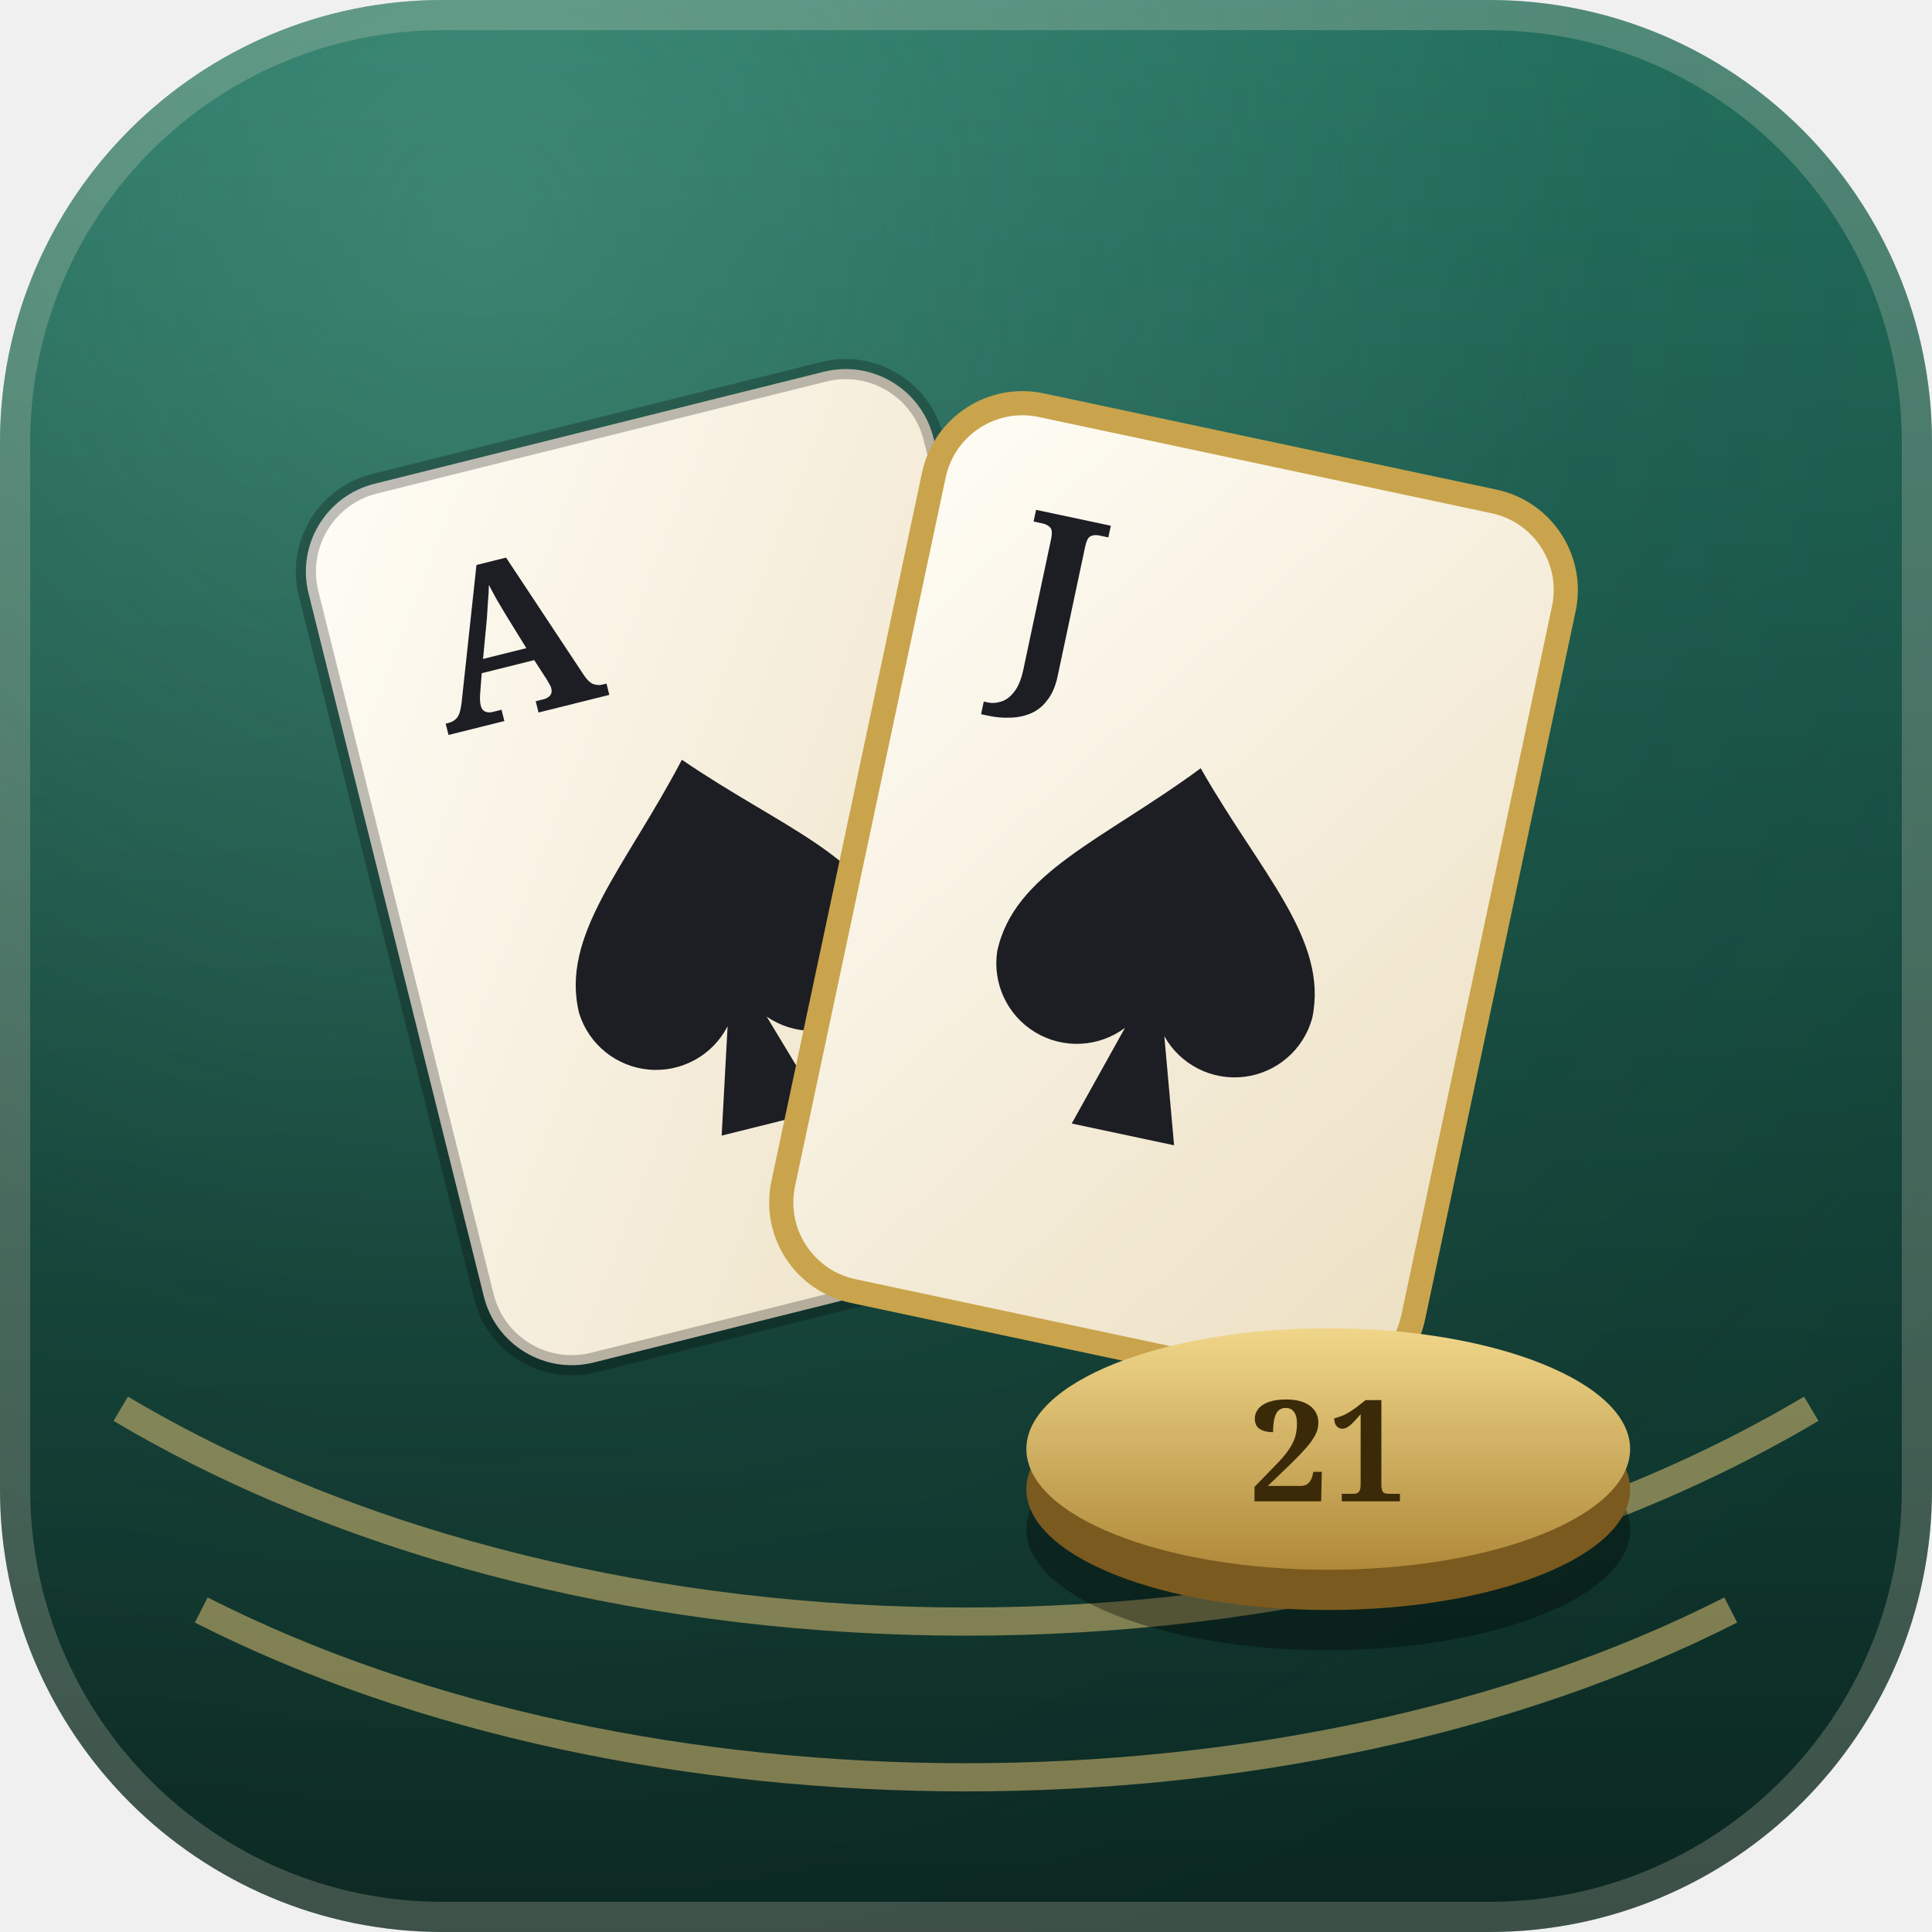
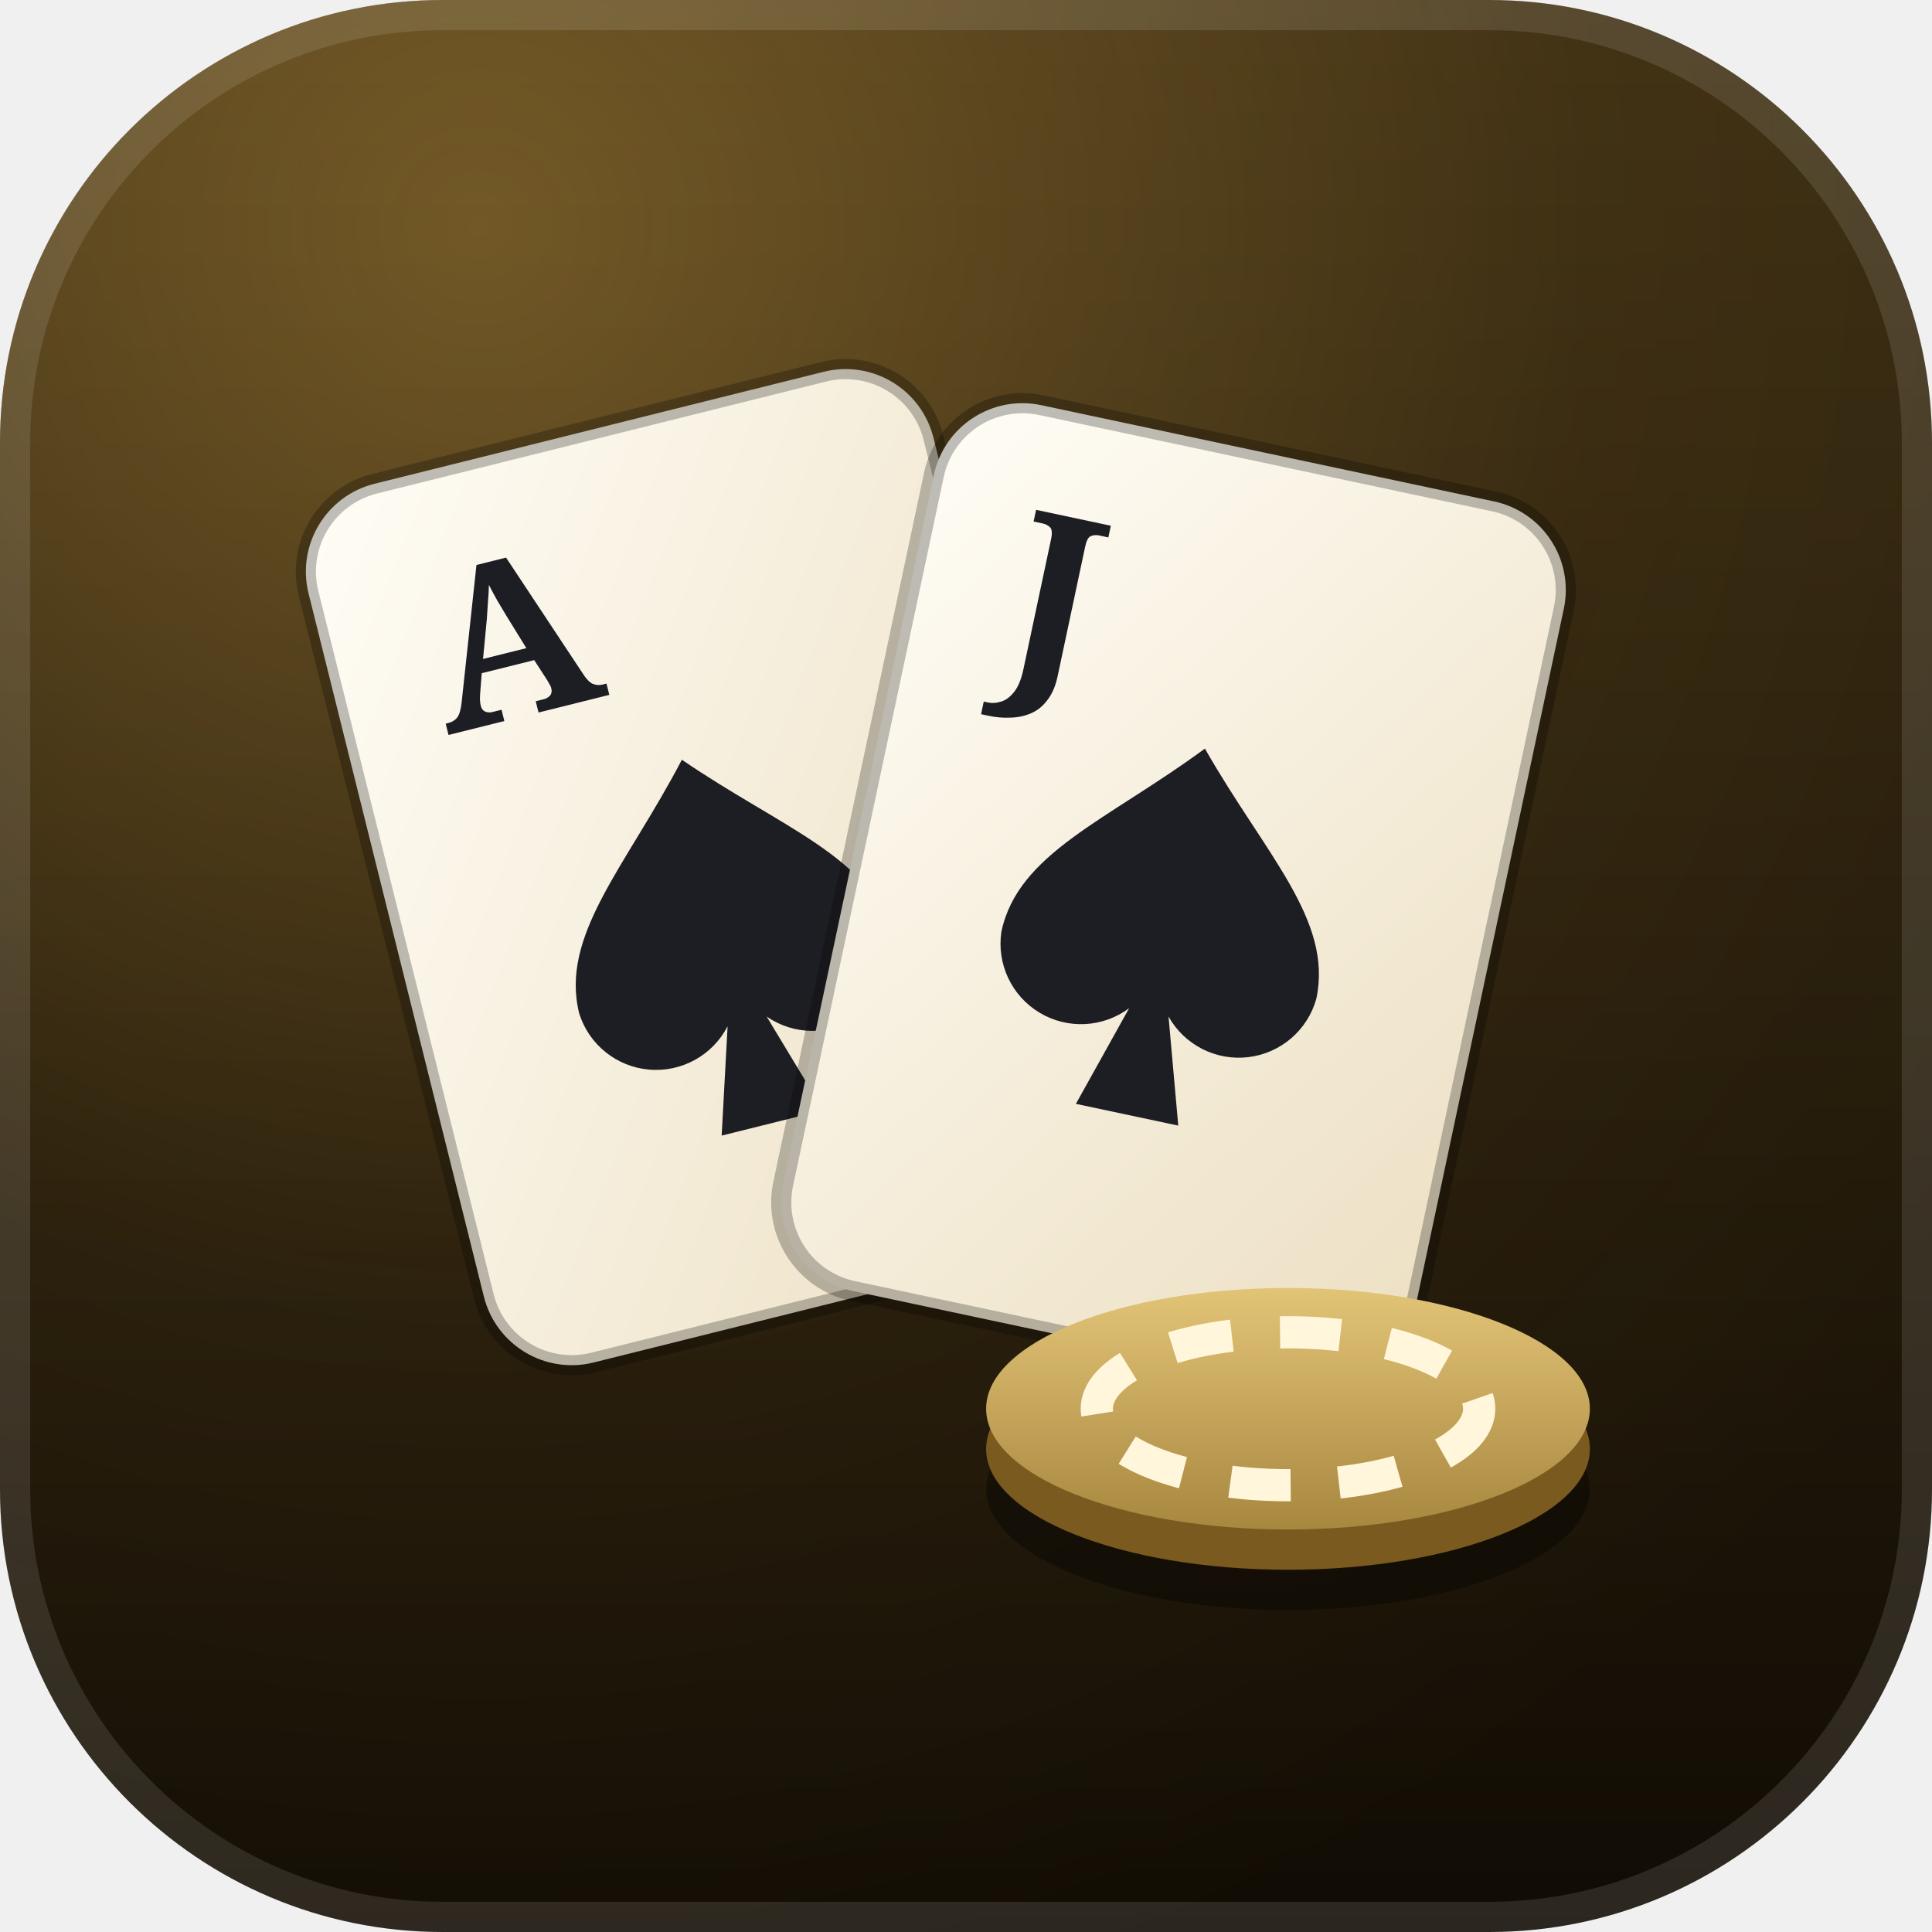
<svg xmlns="http://www.w3.org/2000/svg" viewBox="0 0 96 96" width="96" height="96">
  <defs>
    <linearGradient id="blackjack-bg" x1="0" y1="0" x2="0" y2="1">
-       <stop offset="0" stop-color="#1f6b5a" />
-       <stop offset="1" stop-color="#0a2620" />
+       <stop offset="0" stop-color="#3a2c12" />
+       <stop offset="1" stop-color="#110c04" />
    </linearGradient>
    <radialGradient id="blackjack-tint" cx=".25" cy=".12" r=".95">
-       <stop offset="0" stop-color="#9ff0d4" stop-opacity=".24" />
-       <stop offset=".6" stop-color="#9ff0d4" stop-opacity=".04" />
-       <stop offset="1" stop-color="#9ff0d4" stop-opacity="0" />
+       <stop offset="0" stop-color="#ffc85a" stop-opacity=".3" />
+       <stop offset=".6" stop-color="#ffc85a" stop-opacity=".05" />
+       <stop offset="1" stop-color="#ffc85a" stop-opacity="0" />
    </radialGradient>
    <linearGradient id="blackjack-face" x1="0" y1="0" x2="1" y2="1">
      <stop offset="0" stop-color="#fffdf6" />
      <stop offset="1" stop-color="#ecdfc2" />
    </linearGradient>
    <linearGradient id="blackjack-chip" x1="0" y1="0" x2="0" y2="1">
-       <stop offset="0" stop-color="#f0d68a" />
-       <stop offset="1" stop-color="#b08a3a" />
+       <stop offset="0" stop-color="#e2c477" />
+       <stop offset="1" stop-color="#a8873f" />
    </linearGradient>
  </defs>
  <rect width="96" height="96" rx="22" fill="url(#blackjack-bg)" />
  <rect width="96" height="96" rx="22" fill="url(#blackjack-tint)" />
-   <path d="M6 70a62 40 0 0 0 84 0M10 80a58 34 0 0 0 76 0" fill="none" stroke="#f1cd7a" stroke-opacity=".5" stroke-width="1.4" />
-   <rect x=".75" y=".75" width="94.5" height="94.5" rx="21.25" fill="none" stroke="#f3e6d4" stroke-opacity=".22" stroke-width="1.5" />
+   <rect x=".75" y=".75" width="94.5" height="94.5" rx="21.25" fill="none" stroke="#fff" stroke-opacity=".11" stroke-width="1.5" />
  <g transform="rotate(-14 38 46)">
    <rect x="20" y="20" width="32" height="45" rx="4.5" fill="url(#blackjack-face)" stroke="#000" stroke-opacity=".25" />
    <text x="25" y="33" font-family="Georgia,serif" font-weight="700" font-size="11" fill="#1d1d24">A</text>
    <path d="M36 37c-4 4.5-8 7-8 11a4 4 0 0 0 7 2.4l-1.6 5.2h5.2l-1.6-5.2a4 4 0 0 0 7-2.4c0-4-4-6.5-8-11z" fill="#1d1d24" />
  </g>
  <g transform="rotate(12 58 46)">
-     <rect x="42" y="22" width="32" height="45" rx="4.5" fill="url(#blackjack-face)" stroke="#c9a44c" stroke-width="1.2" />
+     <rect x="42" y="22" width="32" height="45" rx="4.5" fill="url(#blackjack-face)" stroke="#000" stroke-opacity=".25" />
    <text x="47" y="35" font-family="Georgia,serif" font-weight="700" font-size="11" fill="#1d1d24">J</text>
-     <path d="M58 38c-4 4.5-8 7-8 11a4 4 0 0 0 7 2.4l-1.6 5.2h5.2l-1.6-5.2a4 4 0 0 0 7-2.4c0-4-4-6.5-8-11z" fill="#1d1d24" />
+     <path d="M58 37c-4 4.5-8 7-8 11a4 4 0 0 0 7 2.4l-1.6 5.2h5.2l-1.6-5.2a4 4 0 0 0 7-2.4c0-4-4-6.5-8-11z" fill="#1d1d24" />
  </g>
-   <g transform="translate(66 72)">
+   <g transform="translate(64 70)">
    <ellipse cx="0" cy="4" rx="15" ry="6" fill="#000" opacity=".35" />
    <ellipse cx="0" cy="2" rx="15" ry="6" fill="#7b5a1f" />
    <ellipse cx="0" cy="0" rx="15" ry="6" fill="url(#blackjack-chip)" />
-     <text x="0" y="2.6" text-anchor="middle" font-family="Georgia,serif" font-weight="700" font-size="7" fill="#3a2a08">21</text>
+     <ellipse cx="0" cy="0" rx="9.5" ry="3.8" fill="none" stroke="#fff6dc" stroke-width="1.6" stroke-dasharray="3 2.4" />
  </g>
</svg>
